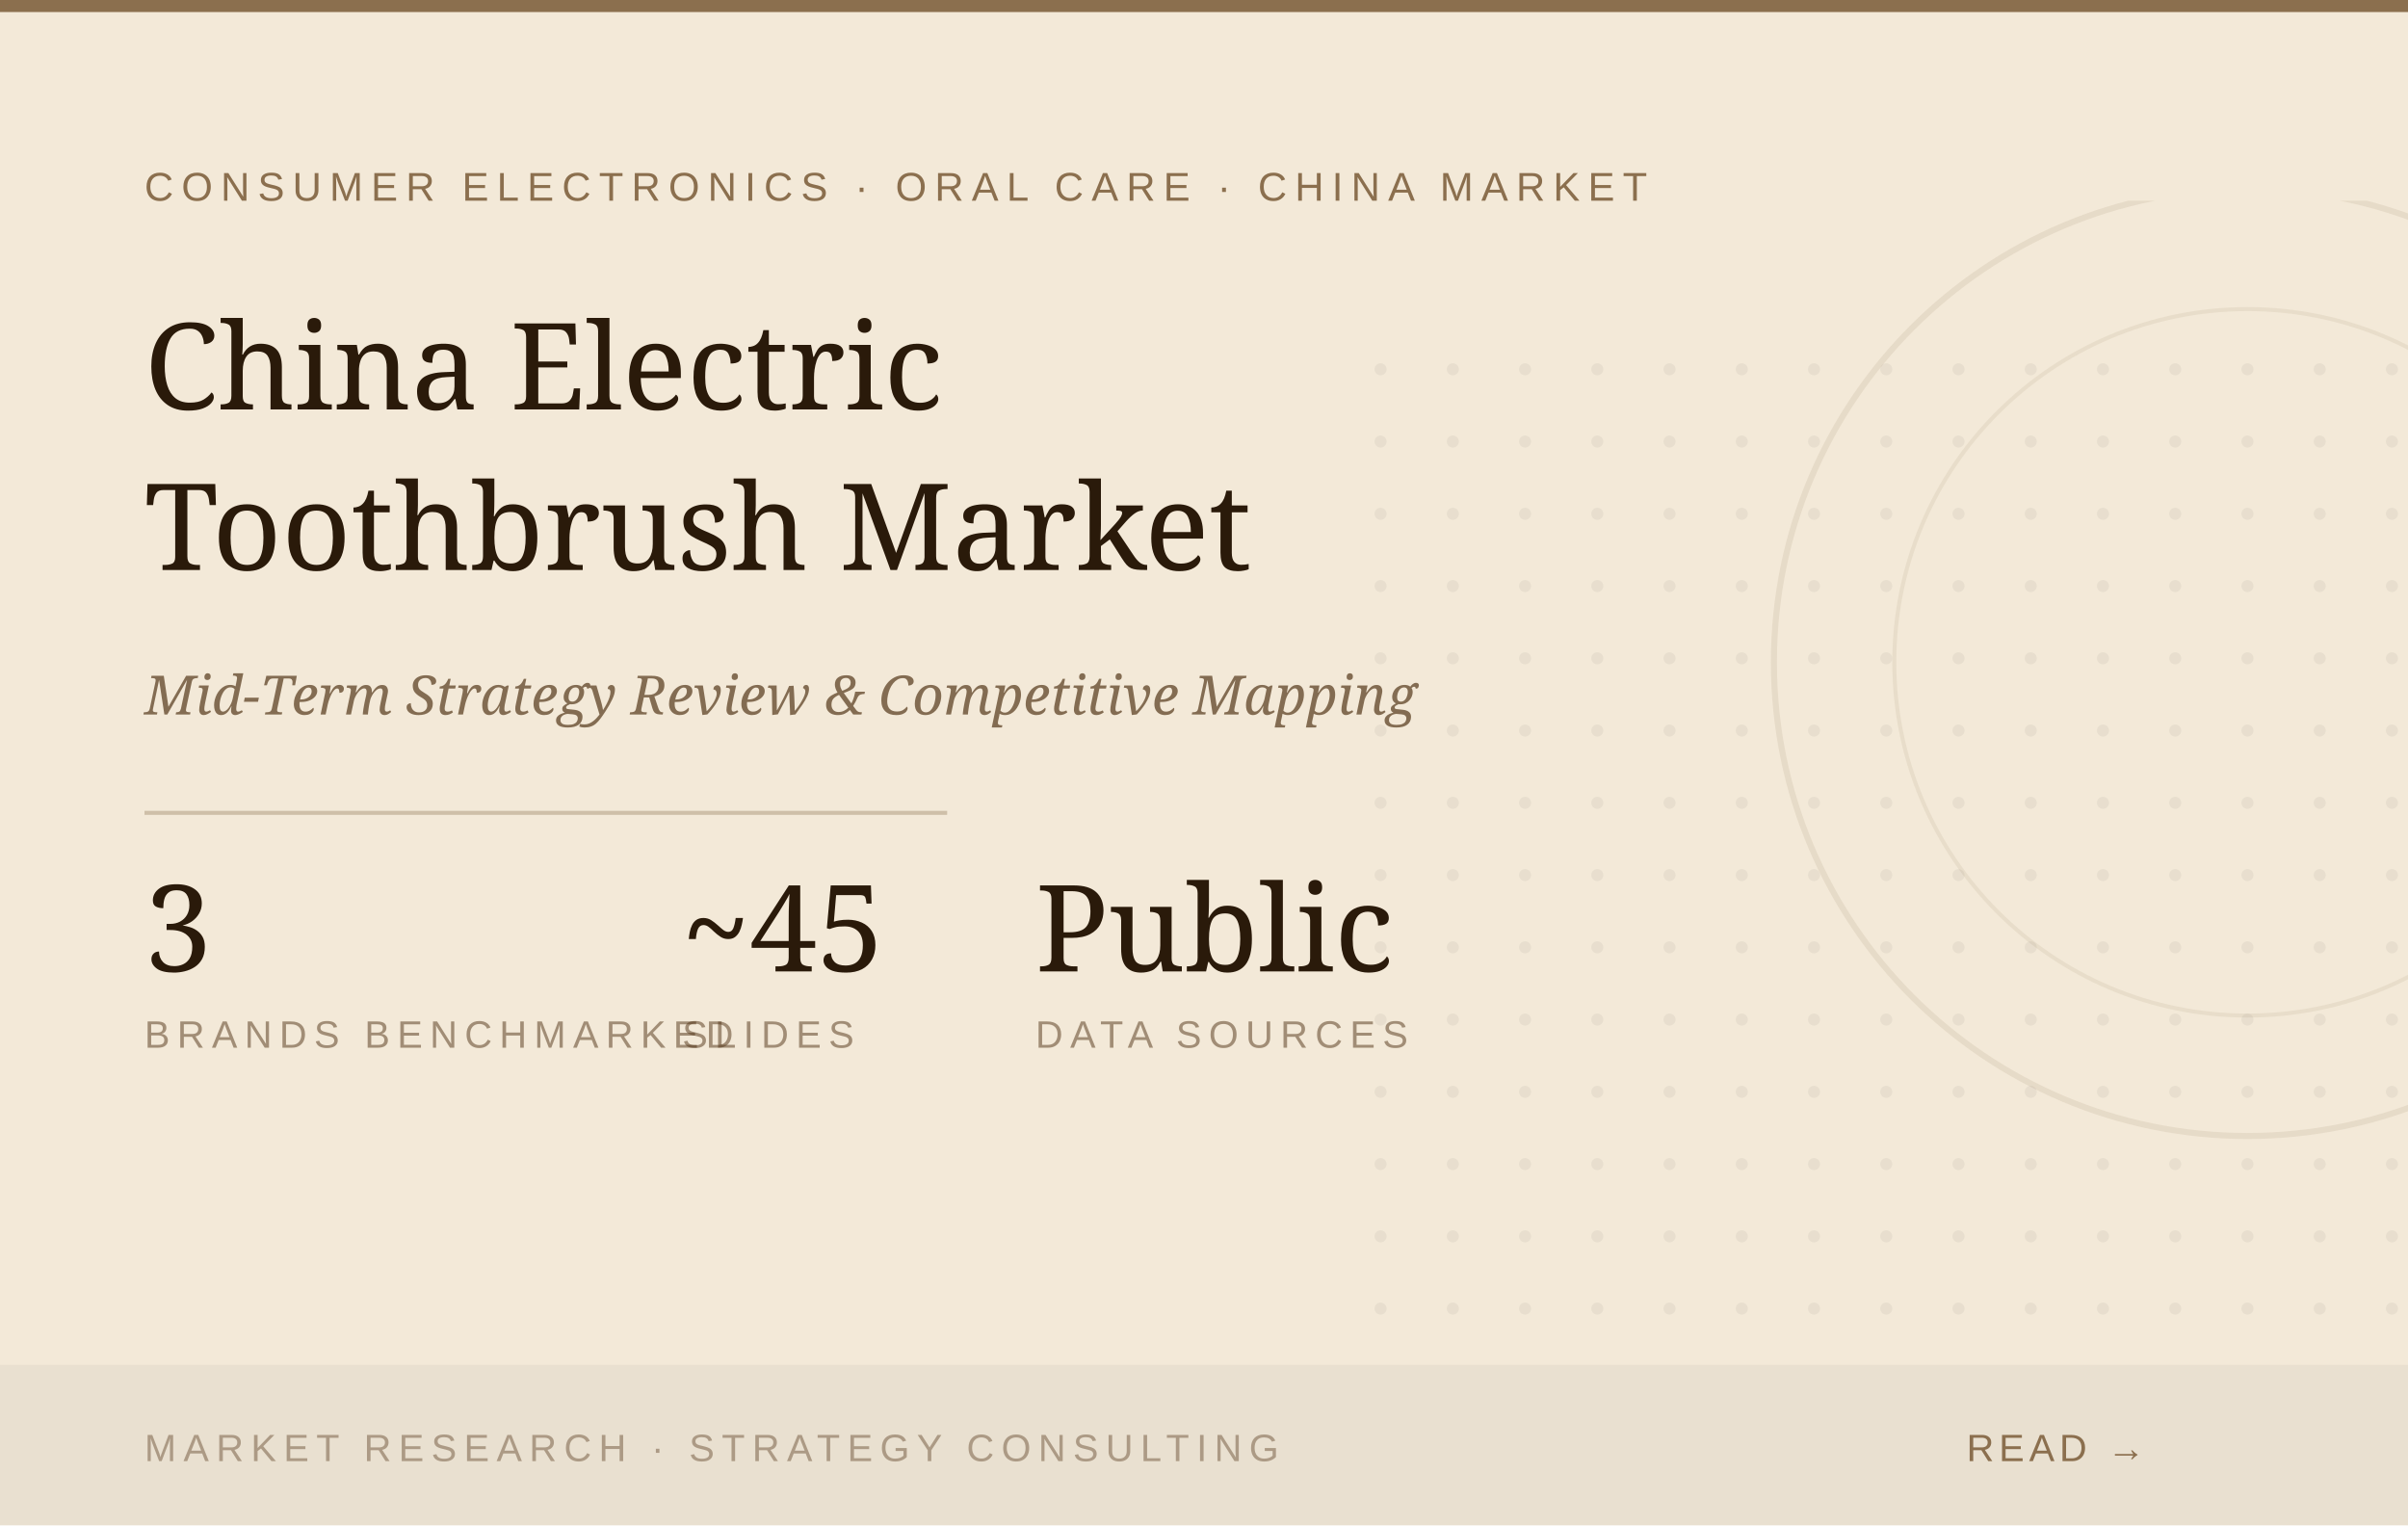
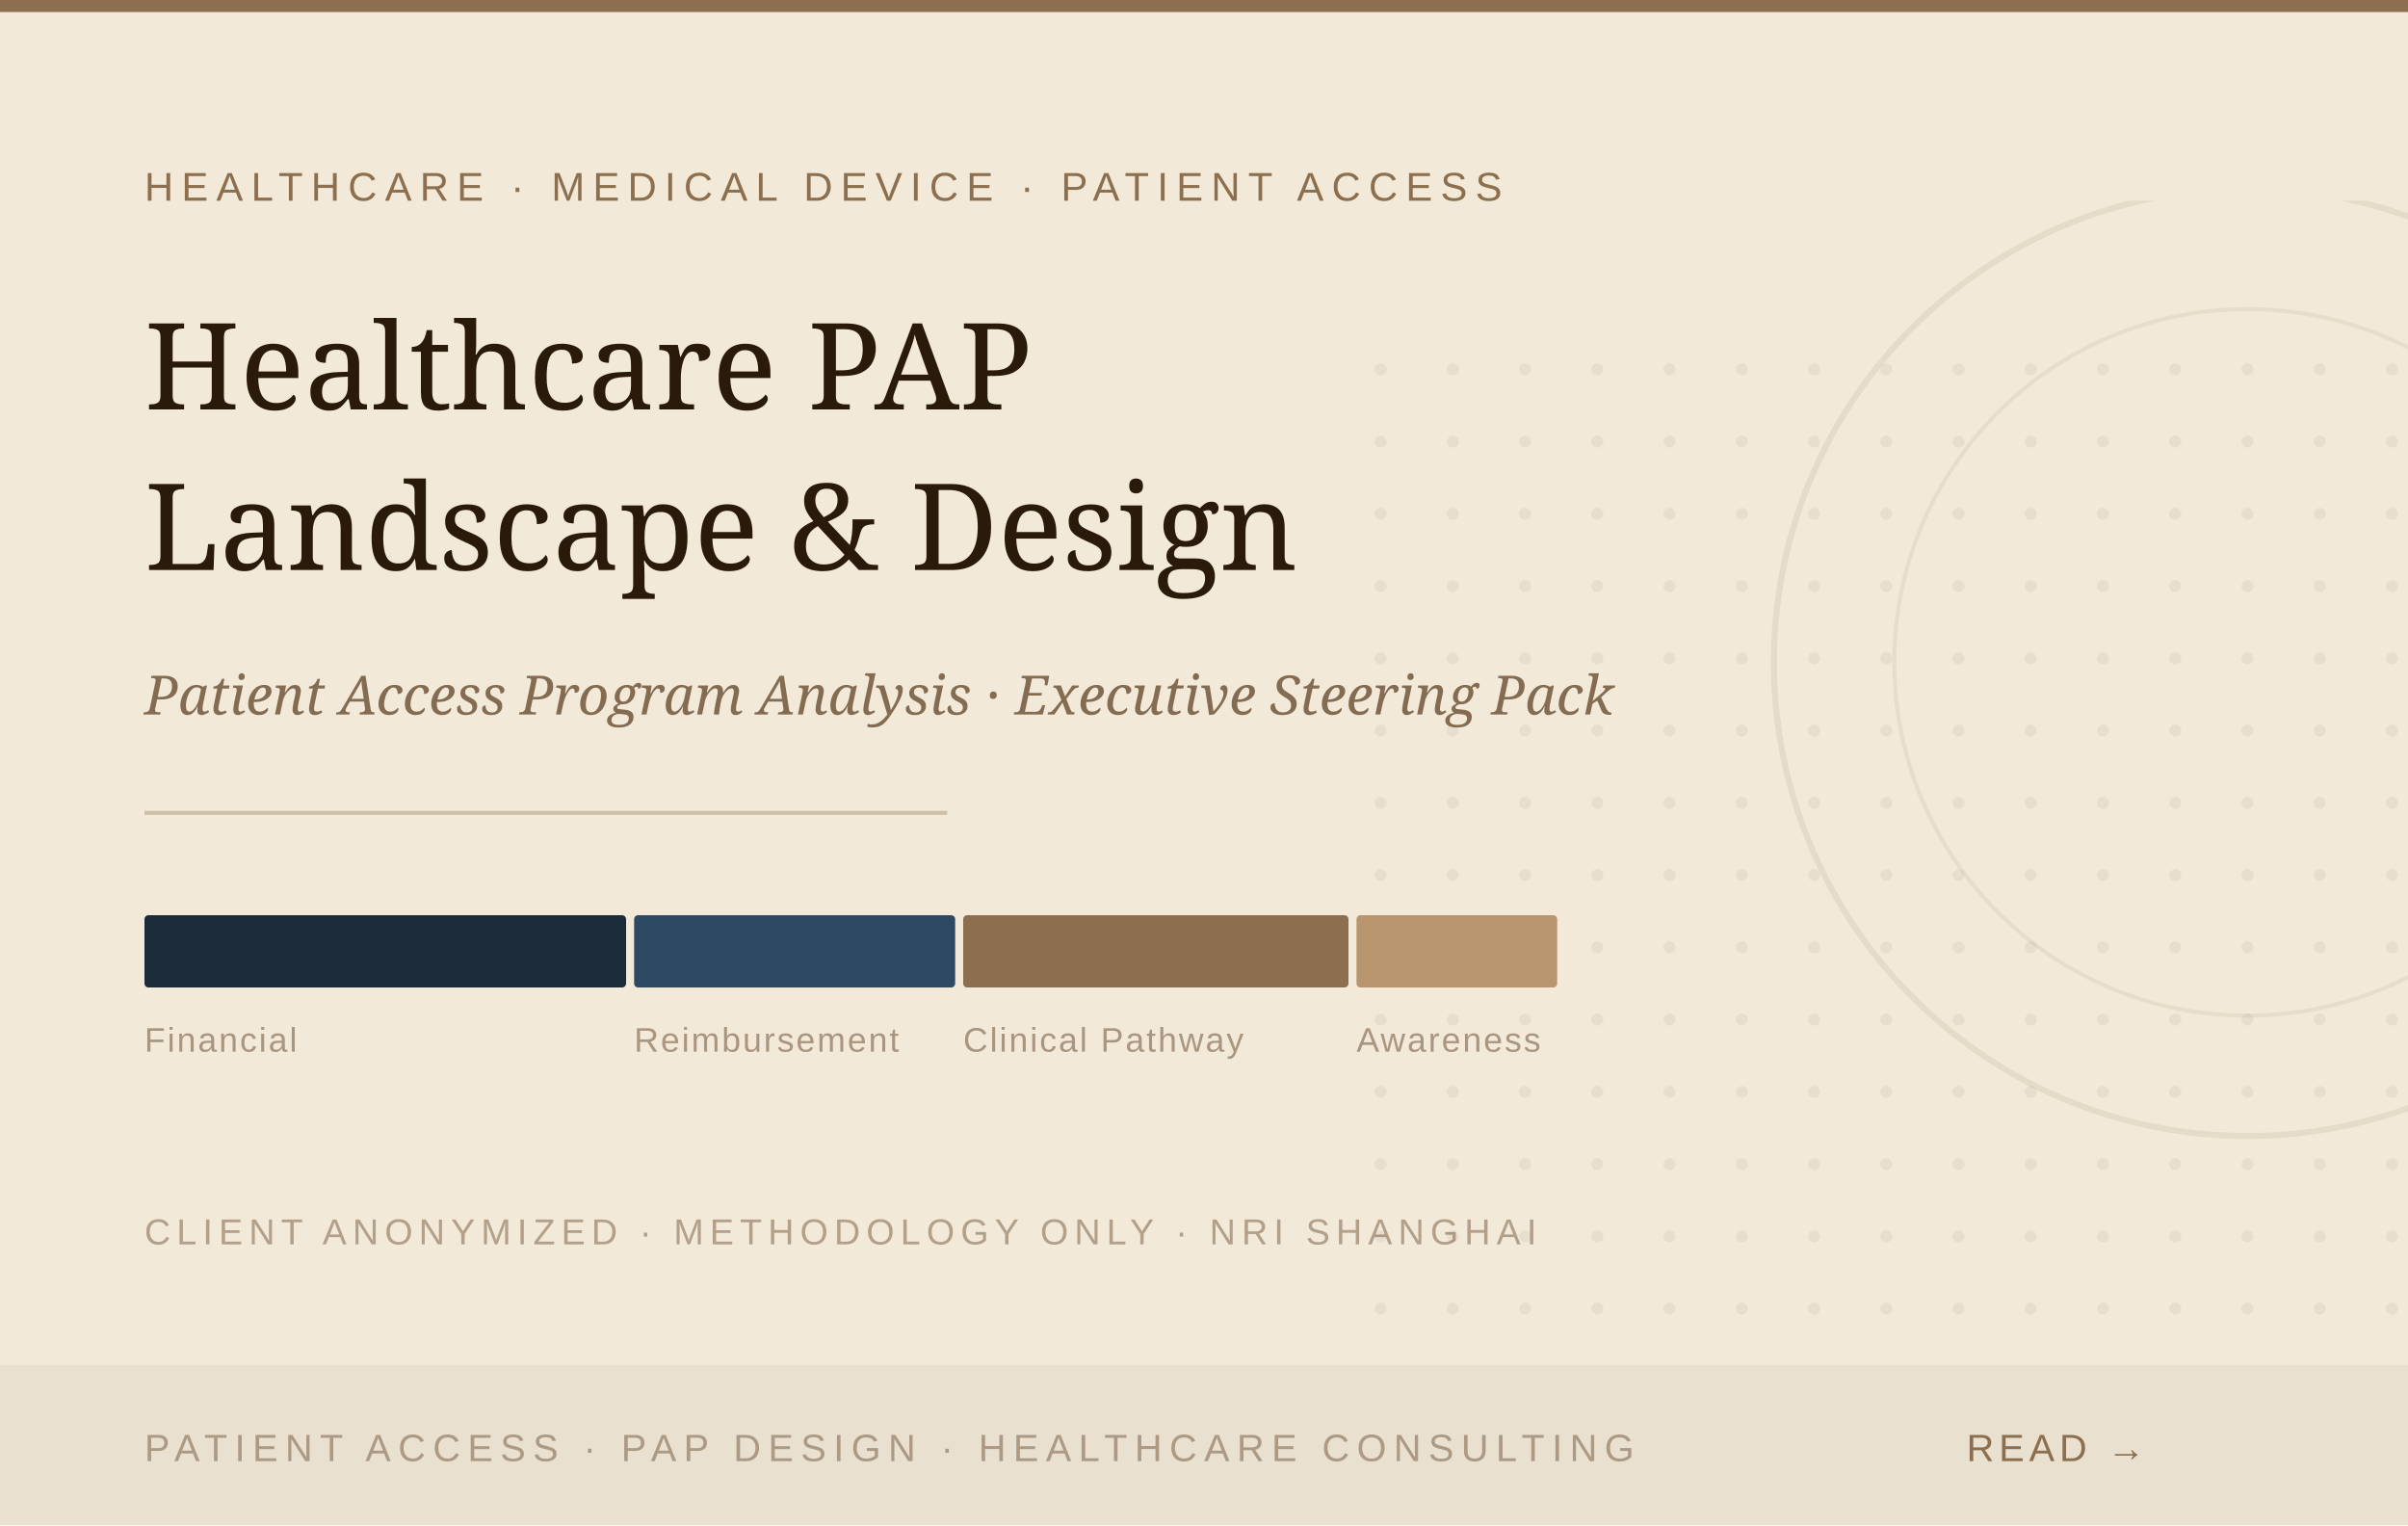
<svg xmlns="http://www.w3.org/2000/svg" viewBox="0 0 600 380" width="600" height="380">
  <defs>
    <pattern id="dots2" x="0" y="0" width="18" height="18" patternUnits="userSpaceOnUse">
      <circle cx="2" cy="2" r="1.5" fill="rgba(0,0,0,0.05)" />
    </pattern>
    <clipPath id="clip-arc">
      <rect x="330" y="50" width="270" height="290" />
    </clipPath>
  </defs>
  <rect width="600" height="380" fill="#F3E9D8" />
  <rect x="330" y="80" width="270" height="260" fill="url(#dots2)" />
  <circle cx="560" cy="165" r="118" fill="none" stroke="rgba(139,111,78,0.12)" stroke-width="1.5" clip-path="url(#clip-arc)" />
-   <circle cx="560" cy="165" r="88" fill="none" stroke="rgba(139,111,78,0.1)" stroke-width="1" clip-path="url(#clip-arc)" />
+   <circle cx="560" cy="165" r="88" fill="none" stroke="rgba(139,111,78,0.10)" stroke-width="1" clip-path="url(#clip-arc)" />
  <rect x="0" y="0" width="600" height="3" fill="#8B6F4E" />
-   <text x="36" y="50" font-size="10" fill="#8B6F4E" font-family="Arial,sans-serif" letter-spacing="2">CONSUMER ELECTRONICS · ORAL CARE · CHINA MARKET</text>
-   <text x="36" y="102" font-size="30" font-weight="400" fill="#2a1a0a" font-family="Georgia,serif">China Electric</text>
-   <text x="36" y="142" font-size="30" font-weight="400" fill="#2a1a0a" font-family="Georgia,serif">Toothbrush Market</text>
-   <text x="36" y="178" font-size="13.5" fill="rgba(80,50,20,0.68)" font-family="Georgia,serif" font-style="italic">Mid-Term Strategy Review &amp; Competitive Mapping</text>
+   <text x="36" y="50" font-size="10" fill="#8B6F4E" font-family="Arial,sans-serif" letter-spacing="2">HEALTHCARE · MEDICAL DEVICE · PATIENT ACCESS</text>
+   <text x="36" y="102" font-size="30" font-weight="400" fill="#2a1a0a" font-family="Georgia,serif">Healthcare PAP</text>
+   <text x="36" y="142" font-size="30" font-weight="400" fill="#2a1a0a" font-family="Georgia,serif">Landscape &amp; Design</text>
+   <text x="36" y="178" font-size="13.5" fill="rgba(80,50,20,0.68)" font-family="Georgia,serif" font-style="italic">Patient Access Program Analysis · Executive Steering Pack</text>
  <rect x="36" y="202" width="200" height="1" fill="rgba(139,111,78,0.35)" />
-   <text x="36" y="242" font-size="30" font-weight="400" fill="#2a1a0a" font-family="Georgia,serif">3</text>
-   <text x="36" y="261" font-size="9.5" fill="rgba(80,50,20,0.5)" font-family="Arial,sans-serif" letter-spacing="1.8">BRANDS BENCHMARKED</text>
-   <text x="170" y="242" font-size="30" font-weight="400" fill="#2a1a0a" font-family="Georgia,serif">~45</text>
-   <text x="170" y="261" font-size="9.5" fill="rgba(80,50,20,0.5)" font-family="Arial,sans-serif" letter-spacing="1.8">SLIDES</text>
-   <text x="258" y="242" font-size="30" font-weight="400" fill="#2a1a0a" font-family="Georgia,serif">Public</text>
-   <text x="258" y="261" font-size="9.5" fill="rgba(80,50,20,0.5)" font-family="Arial,sans-serif" letter-spacing="1.8">DATA SOURCES</text>
+   <rect x="36" y="228" width="120" height="18" fill="#1c2b3a" rx="1" />
+   <rect x="158" y="228" width="80" height="18" fill="#2e4a62" rx="1" />
+   <rect x="240" y="228" width="96" height="18" fill="#8B6F4E" rx="1" />
+   <rect x="338" y="228" width="50" height="18" fill="#b8956e" rx="1" />
+   <text x="36" y="262" font-size="8.5" fill="rgba(80,50,20,0.45)" font-family="Arial,sans-serif" letter-spacing="0.5">Financial</text>
+   <text x="158" y="262" font-size="8.5" fill="rgba(80,50,20,0.45)" font-family="Arial,sans-serif" letter-spacing="0.5">Reimbursement</text>
+   <text x="240" y="262" font-size="8.5" fill="rgba(80,50,20,0.45)" font-family="Arial,sans-serif" letter-spacing="0.5">Clinical Pathway</text>
+   <text x="338" y="262" font-size="8.5" fill="rgba(80,50,20,0.45)" font-family="Arial,sans-serif" letter-spacing="0.5">Awareness</text>
+   <text x="36" y="310" font-size="9" fill="rgba(80,50,20,0.4)" font-family="Arial,sans-serif" letter-spacing="1.5">CLIENT ANONYMIZED · METHODOLOGY ONLY · NRI SHANGHAI</text>
  <rect x="0" y="340" width="600" height="40" fill="rgba(0,0,0,0.04)" />
-   <text x="36" y="364" font-size="9.5" fill="rgba(80,50,20,0.4)" font-family="Arial,sans-serif" letter-spacing="1.8">MARKET RESEARCH · STRATEGY CONSULTING</text>
+   <text x="36" y="364" font-size="9.5" fill="rgba(80,50,20,0.4)" font-family="Arial,sans-serif" letter-spacing="1.8">PATIENT ACCESS · PAP DESIGN · HEALTHCARE CONSULTING</text>
  <text x="490" y="364" font-size="9.5" fill="#8B6F4E" font-family="Arial,sans-serif" letter-spacing="1.2">READ →</text>
</svg>
